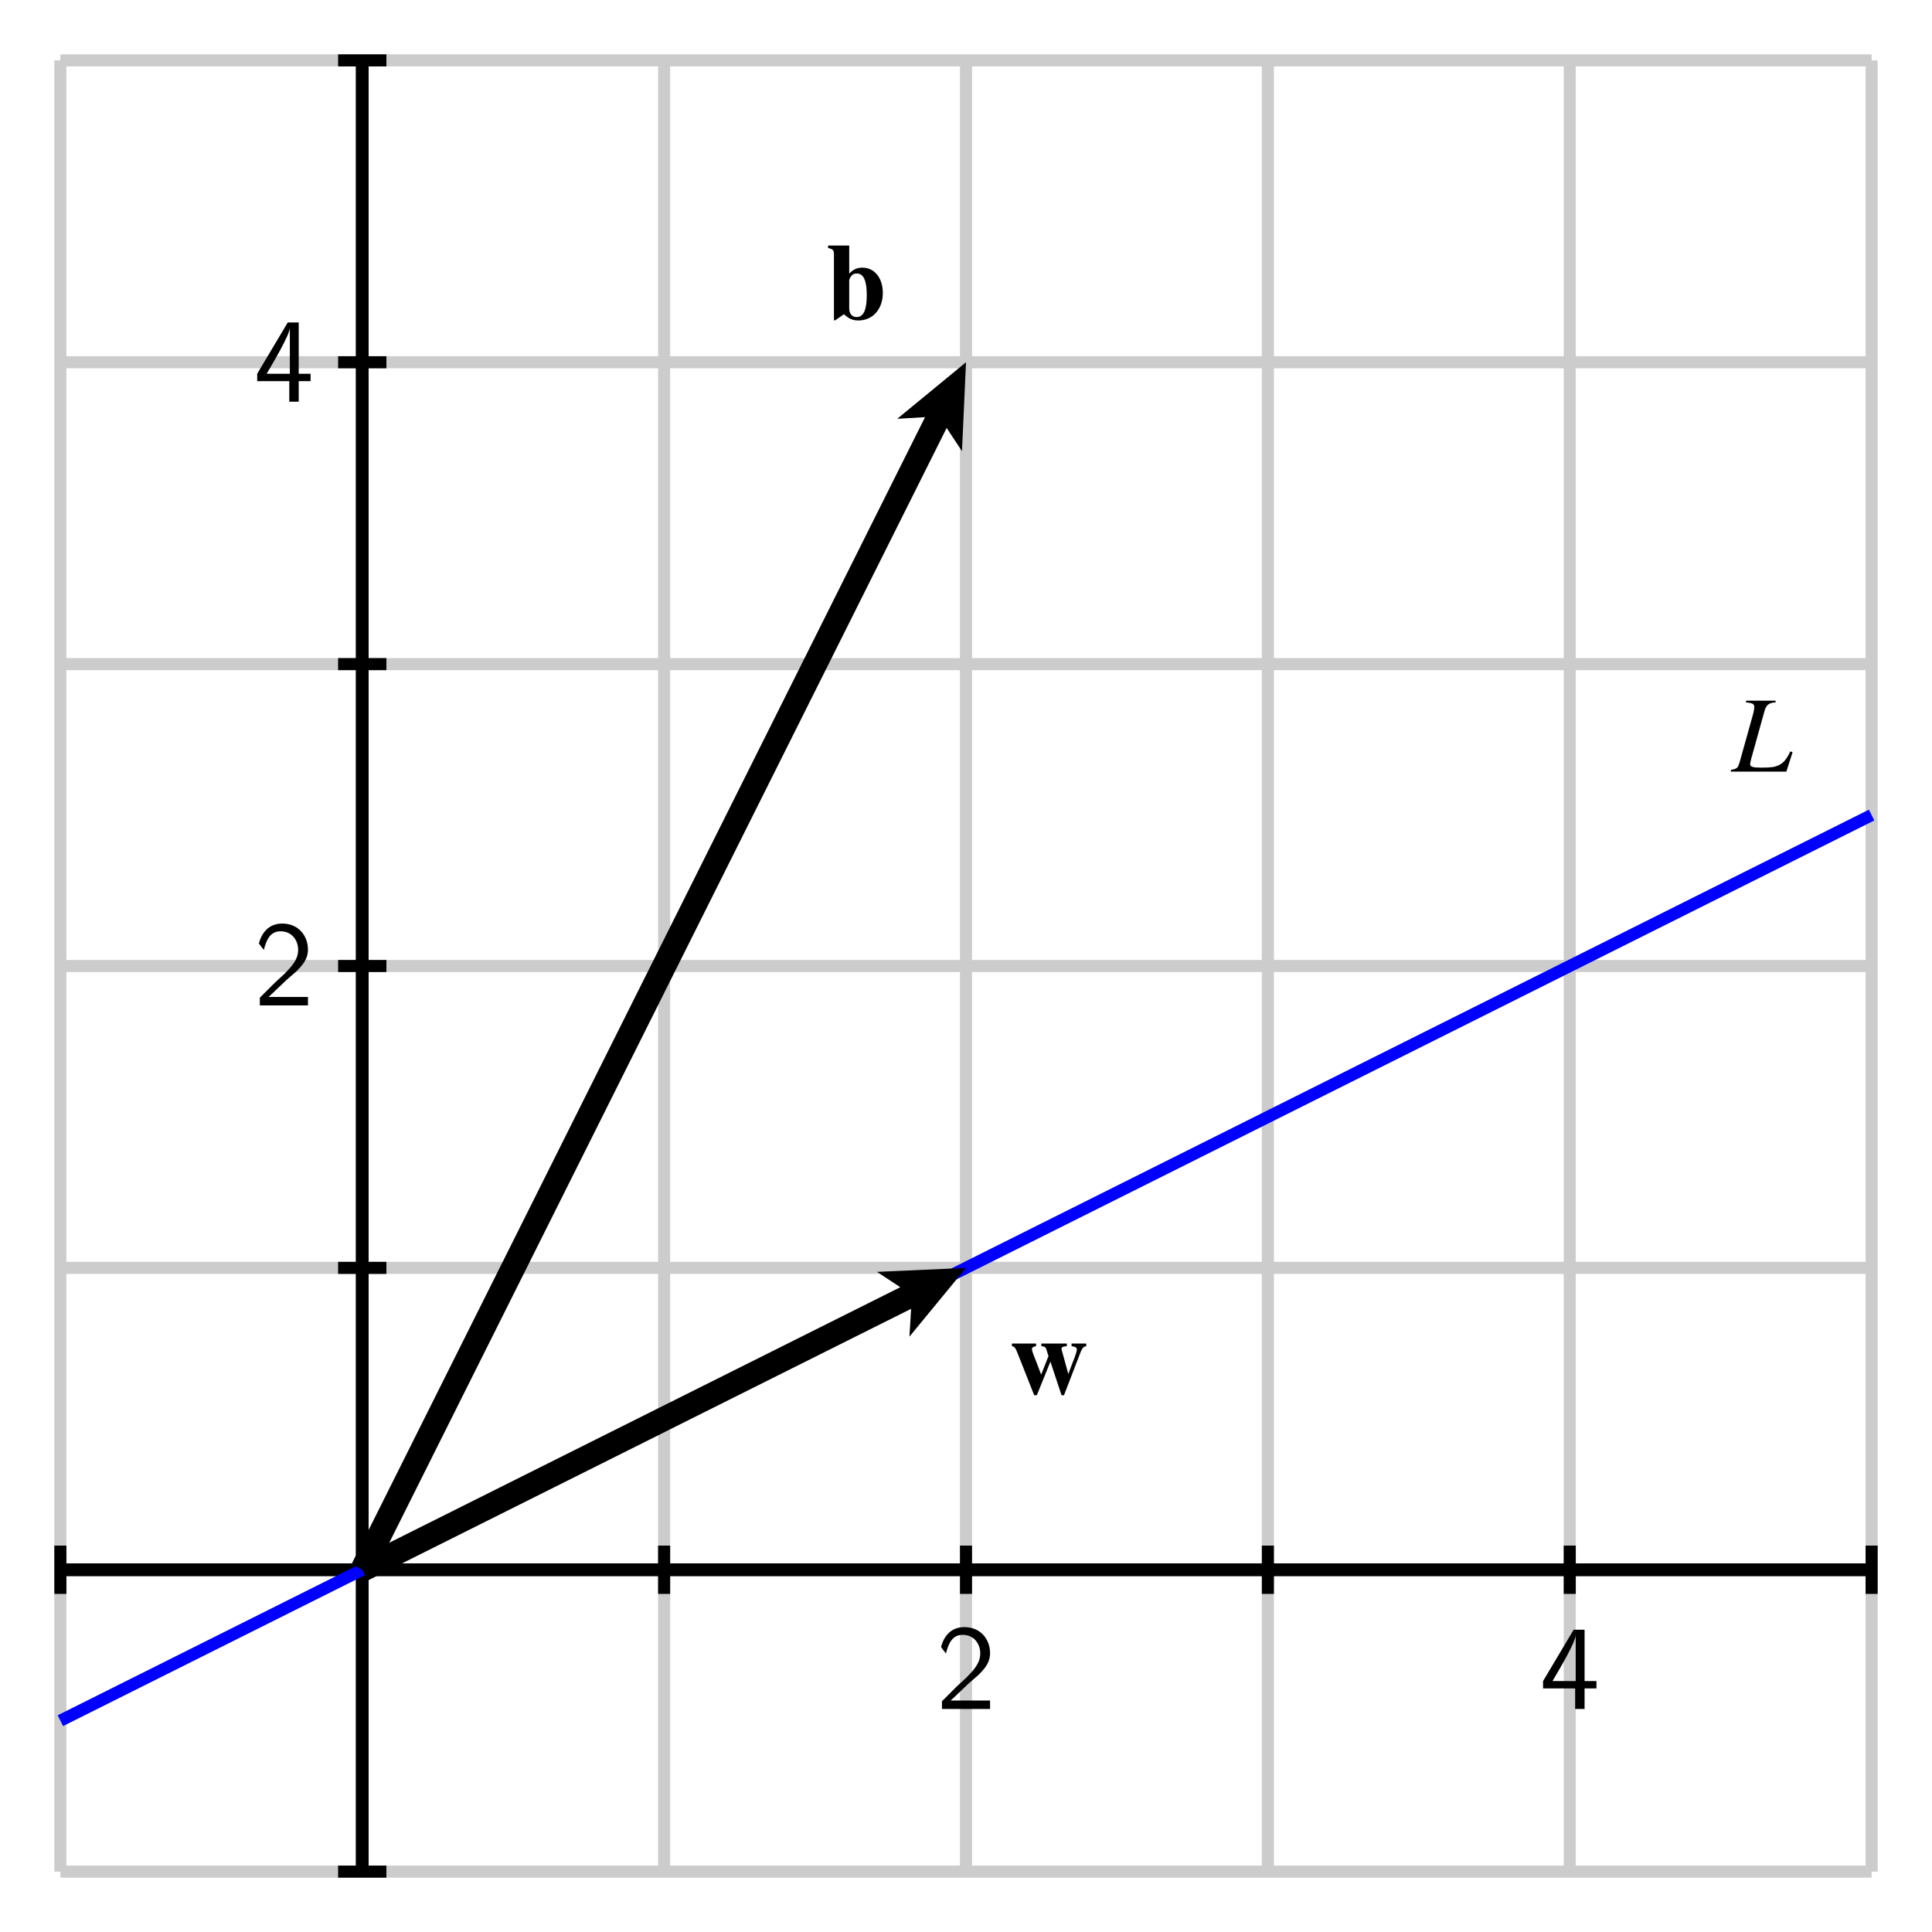
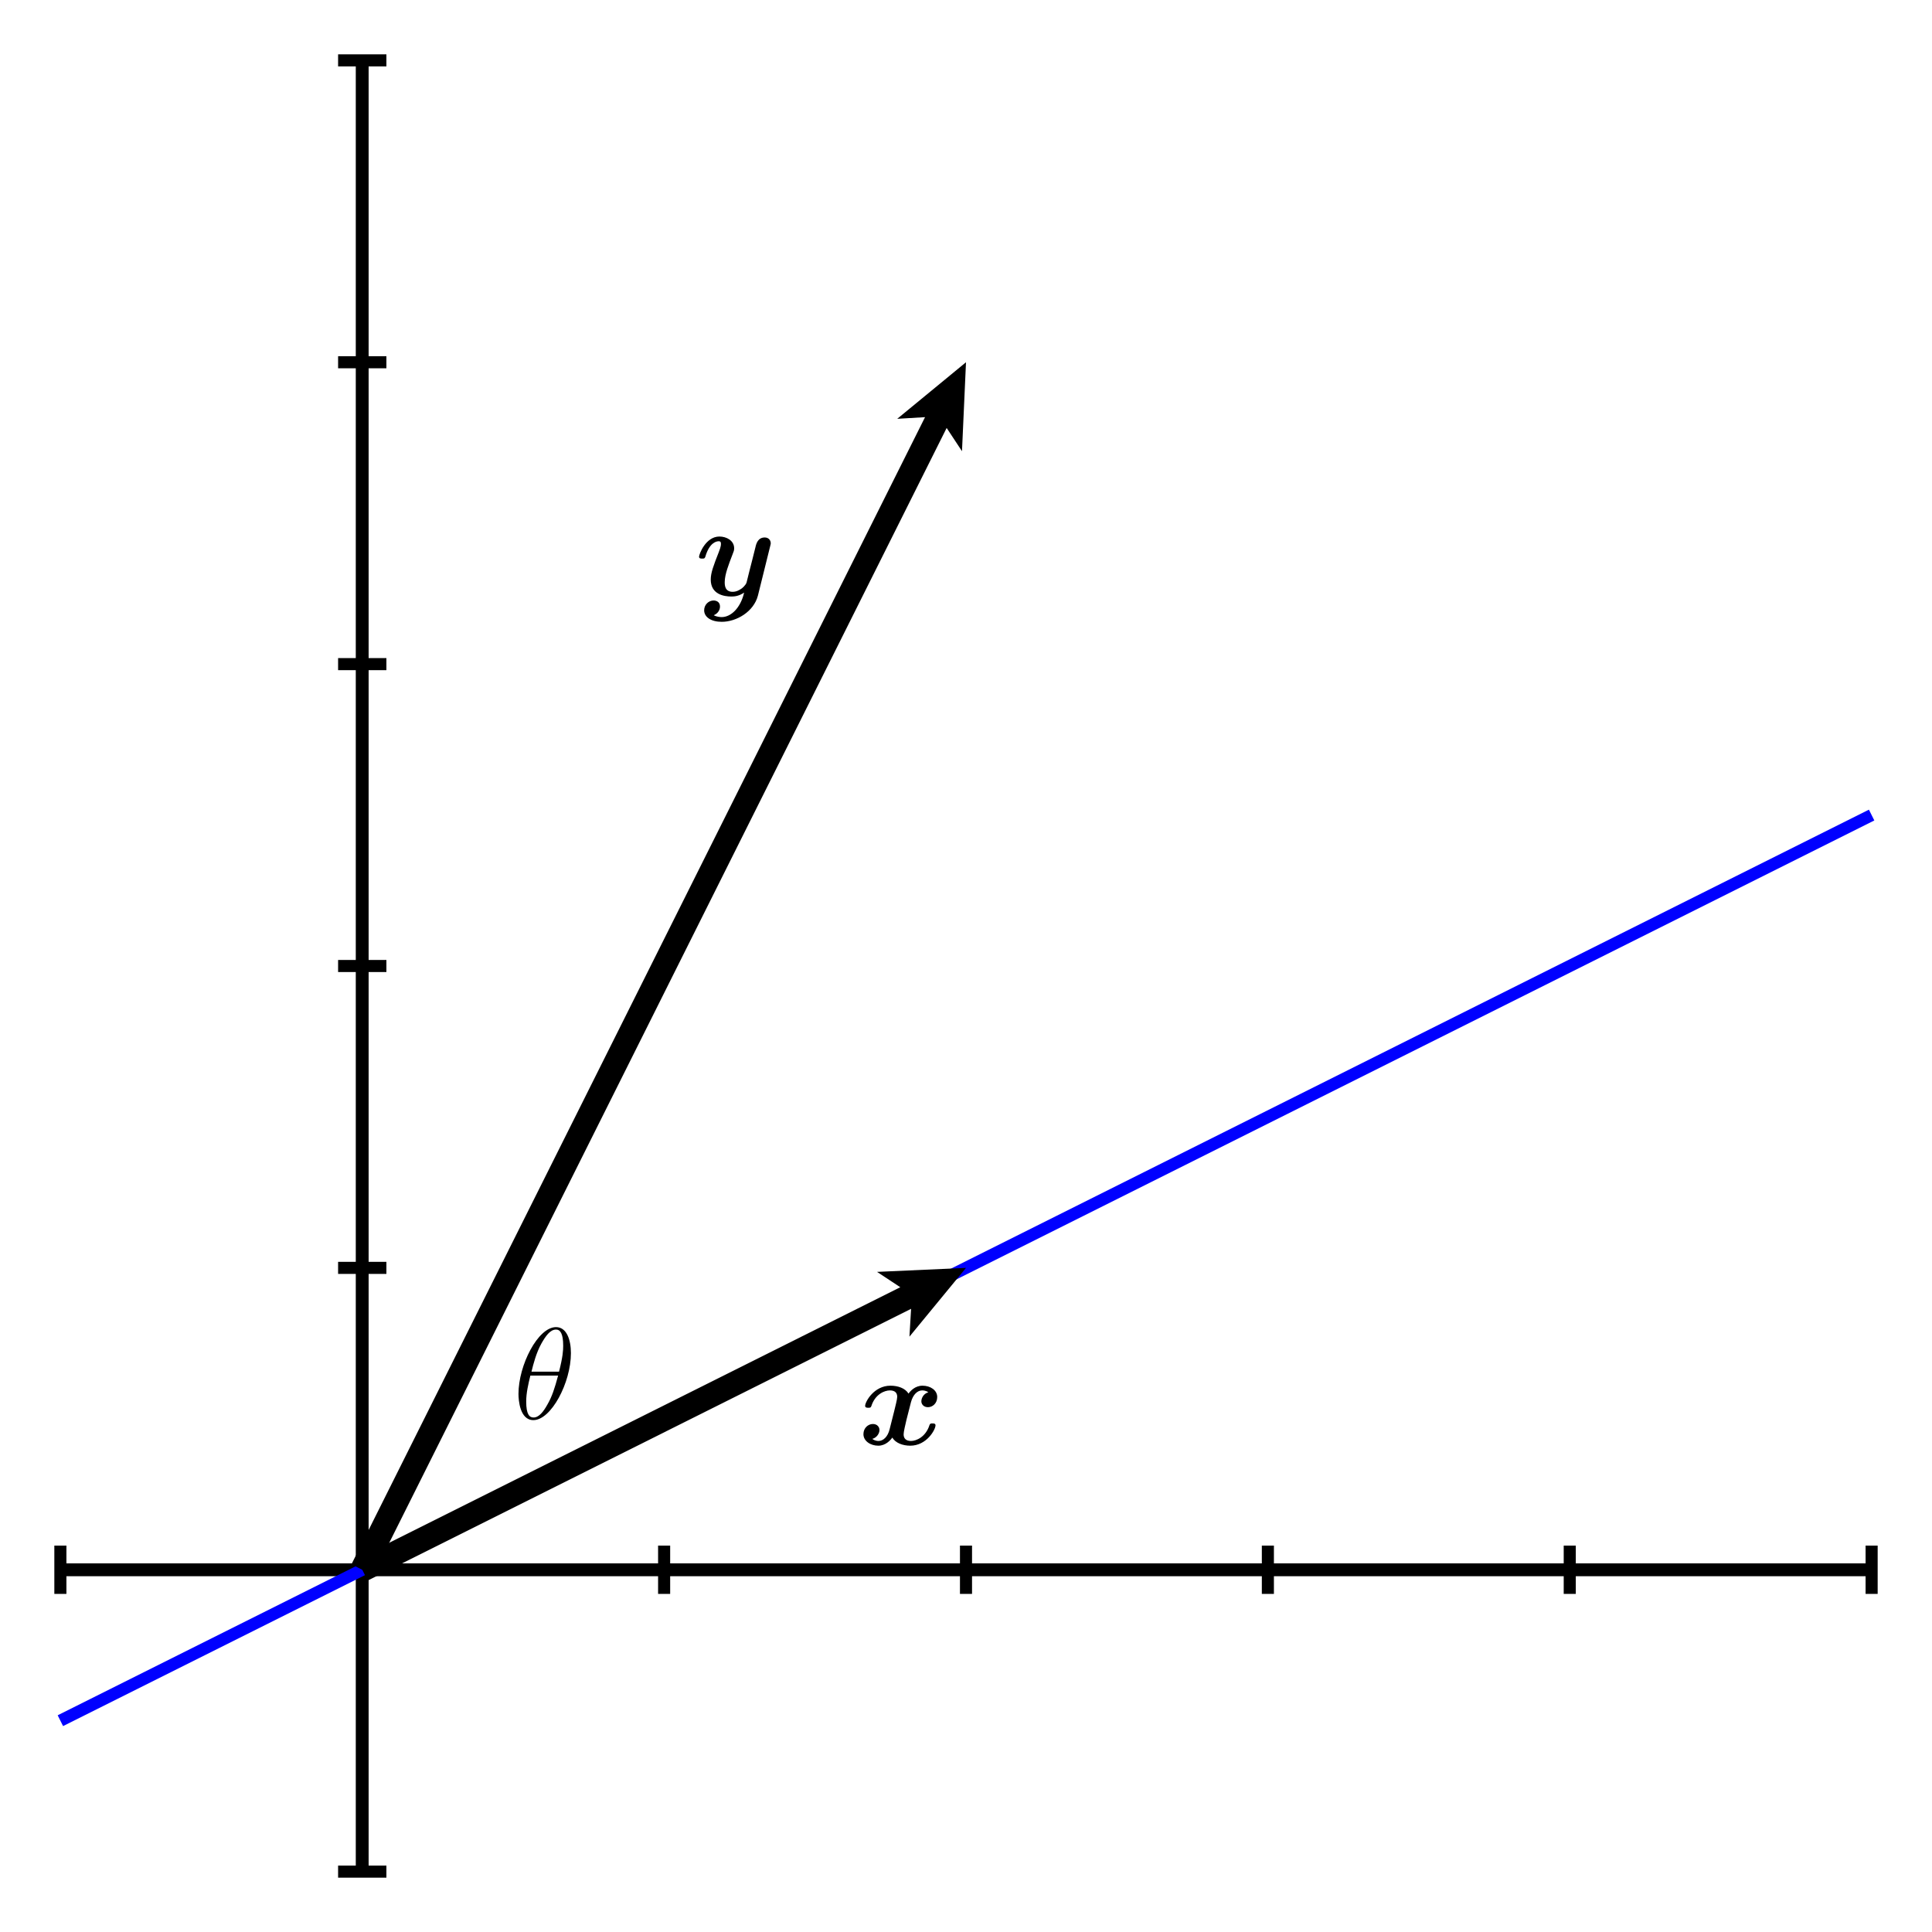
<svg xmlns="http://www.w3.org/2000/svg" xmlns:xlink="http://www.w3.org/1999/xlink" width="160pt" height="160pt" viewBox="0 0 160 160" version="1.1">
  <defs>
    <g>
      <symbol overflow="visible" id="glyph0-0">
        <path style="stroke:none;" d="" />
      </symbol>
      <symbol overflow="visible" id="glyph0-1">
-         <path style="stroke:none;" d="M 1.734 -1.875 L 0.5 -0.641 L 0.5 0 L 4.484 0 L 4.484 -0.703 L 2.672 -0.703 C 2.547 -0.703 2.438 -0.703 2.312 -0.703 L 1.219 -0.703 C 1.547 -0.984 2.297 -1.734 2.609 -2.016 C 2.797 -2.203 3.312 -2.625 3.5 -2.797 C 3.953 -3.25 4.484 -3.781 4.484 -4.625 C 4.484 -5.781 3.688 -6.781 2.359 -6.781 C 1.219 -6.781 0.656 -6 0.422 -5.141 C 0.547 -4.969 0.594 -4.906 0.609 -4.875 C 0.625 -4.859 0.734 -4.734 0.828 -4.594 C 1.031 -5.359 1.312 -6.141 2.219 -6.141 C 3.156 -6.141 3.672 -5.391 3.672 -4.609 C 3.672 -3.766 3.094 -3.188 2.516 -2.594 Z M 1.734 -1.875 " />
+         <path style="stroke:none;" d="M 6.234 -4.078 C 6.281 -4.266 6.281 -4.281 6.281 -4.312 C 6.281 -4.562 6.109 -4.797 5.781 -4.797 C 5.219 -4.797 5.078 -4.281 5.016 -4 L 4.734 -2.875 C 4.594 -2.359 4.391 -1.516 4.281 -1.078 C 4.219 -0.844 3.891 -0.578 3.859 -0.562 C 3.734 -0.484 3.484 -0.297 3.125 -0.297 C 2.484 -0.297 2.469 -0.844 2.469 -1.094 C 2.469 -1.75 2.812 -2.594 3.109 -3.375 C 3.219 -3.656 3.25 -3.719 3.25 -3.906 C 3.25 -4.531 2.625 -4.875 2.031 -4.875 C 0.891 -4.875 0.344 -3.406 0.344 -3.203 C 0.344 -3.047 0.5 -3.047 0.609 -3.047 C 0.734 -3.047 0.812 -3.047 0.859 -3.188 C 1.203 -4.391 1.797 -4.484 1.969 -4.484 C 2.047 -4.484 2.156 -4.484 2.156 -4.266 C 2.156 -4.016 2.031 -3.734 1.969 -3.562 C 1.547 -2.484 1.312 -1.875 1.312 -1.312 C 1.312 -0.094 2.391 0.094 3.031 0.094 C 3.297 0.094 3.672 0.047 4.078 -0.234 C 3.766 1.094 2.953 1.797 2.219 1.797 C 2.078 1.797 1.766 1.766 1.562 1.641 C 1.906 1.5 2.078 1.203 2.078 0.922 C 2.078 0.531 1.766 0.422 1.547 0.422 C 1.141 0.422 0.766 0.766 0.766 1.234 C 0.766 1.797 1.344 2.188 2.219 2.188 C 3.453 2.188 4.875 1.344 5.219 0.016 Z M 6.234 -4.078 " />
      </symbol>
      <symbol overflow="visible" id="glyph0-2">
-         <path style="stroke:none;" d="M 3.719 -1.703 L 4.703 -1.703 L 4.703 -2.312 L 3.719 -2.312 L 3.719 -6.562 L 2.812 -6.562 L 0.281 -2.312 L 0.281 -1.703 L 2.938 -1.703 L 2.938 0 L 3.719 0 Z M 1.062 -2.312 C 1.578 -3.188 2.984 -5.547 2.984 -6.125 L 2.984 -2.312 Z M 1.062 -2.312 " />
+         <path style="stroke:none;" d="M 5.781 -4.328 C 5.391 -4.219 5.203 -3.859 5.203 -3.578 C 5.203 -3.344 5.391 -3.094 5.75 -3.094 C 6.125 -3.094 6.516 -3.406 6.516 -3.938 C 6.516 -4.5 5.953 -4.875 5.297 -4.875 C 4.672 -4.875 4.281 -4.422 4.141 -4.219 C 3.859 -4.672 3.266 -4.875 2.641 -4.875 C 1.281 -4.875 0.547 -3.547 0.547 -3.203 C 0.547 -3.047 0.719 -3.047 0.812 -3.047 C 0.938 -3.047 1.016 -3.047 1.062 -3.188 C 1.375 -4.172 2.156 -4.484 2.594 -4.484 C 3 -4.484 3.203 -4.297 3.203 -3.953 C 3.203 -3.75 3.047 -3.156 2.953 -2.766 L 2.578 -1.281 C 2.422 -0.625 2.031 -0.297 1.656 -0.297 C 1.609 -0.297 1.359 -0.297 1.141 -0.469 C 1.531 -0.578 1.734 -0.938 1.734 -1.203 C 1.734 -1.453 1.547 -1.703 1.188 -1.703 C 0.812 -1.703 0.406 -1.391 0.406 -0.859 C 0.406 -0.297 0.984 0.094 1.641 0.094 C 2.25 0.094 2.656 -0.375 2.797 -0.578 C 3.062 -0.125 3.672 0.094 4.281 0.094 C 5.641 0.094 6.375 -1.234 6.375 -1.594 C 6.375 -1.75 6.219 -1.75 6.125 -1.75 C 6 -1.75 5.922 -1.75 5.875 -1.609 C 5.562 -0.625 4.781 -0.297 4.344 -0.297 C 3.938 -0.297 3.734 -0.5 3.734 -0.844 C 3.734 -1.062 3.875 -1.641 3.969 -2.047 C 4.047 -2.328 4.297 -3.344 4.344 -3.516 C 4.516 -4.156 4.891 -4.484 5.266 -4.484 C 5.328 -4.484 5.578 -4.484 5.781 -4.328 Z M 5.781 -4.328 " />
      </symbol>
      <symbol overflow="visible" id="glyph1-0">
        <path style="stroke:none;" d="" />
      </symbol>
      <symbol overflow="visible" id="glyph1-1">
-         <path style="stroke:none;" d="M 6.359 -4.156 L 5.141 -4.156 L 5.141 -3.938 C 5.484 -3.891 5.578 -3.828 5.578 -3.625 C 5.578 -3.516 5.469 -3.172 5.188 -2.469 C 5.047 -2.109 4.984 -1.922 4.875 -1.625 C 4.781 -1.984 4.75 -2.094 4.562 -2.766 C 4.391 -3.391 4.312 -3.641 4.312 -3.719 C 4.312 -3.859 4.406 -3.906 4.75 -3.938 L 4.75 -4.156 L 2.641 -4.156 L 2.641 -3.938 C 3 -3.891 3 -3.891 3.172 -3.297 L 3.234 -3.125 L 2.625 -1.578 L 2.406 -2.156 C 2.328 -2.344 2.266 -2.516 2.219 -2.641 C 1.969 -3.281 1.859 -3.562 1.859 -3.688 C 1.859 -3.828 1.953 -3.891 2.203 -3.938 L 2.203 -4.156 L 0.203 -4.156 L 0.203 -3.938 C 0.438 -3.891 0.484 -3.828 0.719 -3.234 L 2.047 0.125 L 2.266 0.125 L 3.391 -2.656 L 4.312 0.125 L 4.516 0.125 L 5.906 -3.484 C 6.062 -3.812 6.125 -3.891 6.359 -3.938 Z M 6.359 -4.156 " />
-       </symbol>
-       <symbol overflow="visible" id="glyph1-2">
-         <path style="stroke:none;" d="M 1.906 -6.078 L 0.156 -6.078 L 0.156 -5.875 C 0.562 -5.781 0.641 -5.703 0.641 -5.344 L 0.641 0.109 L 0.75 0.109 L 1.469 -0.391 C 1.875 -0.016 2.203 0.125 2.656 0.125 C 3.859 0.125 4.688 -0.812 4.688 -2.156 C 4.688 -3.391 4 -4.25 3 -4.25 C 2.562 -4.25 2.234 -4.109 1.906 -3.75 Z M 1.906 -3.234 C 2.047 -3.625 2.234 -3.766 2.531 -3.766 C 3.094 -3.766 3.359 -3.172 3.359 -1.984 C 3.359 -0.75 3.094 -0.156 2.516 -0.156 C 2.141 -0.156 1.906 -0.438 1.906 -0.875 Z M 1.906 -3.234 " />
-       </symbol>
-       <symbol overflow="visible" id="glyph2-0">
-         <path style="stroke:none;" d="" />
-       </symbol>
-       <symbol overflow="visible" id="glyph2-1">
-         <path style="stroke:none;" d="M 3.625 -5.875 L 1.172 -5.875 L 1.172 -5.734 C 1.734 -5.672 1.859 -5.609 1.859 -5.344 C 1.859 -5.219 1.828 -5.016 1.766 -4.781 L 0.656 -0.812 C 0.5 -0.281 0.438 -0.234 -0.078 -0.141 L -0.078 0 L 4.516 0 L 5.031 -1.609 L 4.844 -1.672 C 4.531 -1.016 4.297 -0.734 3.891 -0.531 C 3.578 -0.375 3.219 -0.328 2.438 -0.328 C 1.75 -0.328 1.516 -0.391 1.516 -0.625 C 1.516 -0.688 1.562 -0.906 1.609 -1.078 L 2.719 -5.062 C 2.859 -5.531 3.094 -5.703 3.625 -5.734 Z M 3.625 -5.875 " />
+         <path style="stroke:none;" d="M 4.781 -5.438 C 4.781 -6.531 4.438 -7.594 3.547 -7.594 C 2.047 -7.594 0.438 -4.438 0.438 -2.062 C 0.438 -1.562 0.547 0.109 1.672 0.109 C 3.141 0.109 4.781 -2.984 4.781 -5.438 Z M 1.516 -3.906 C 1.672 -4.547 1.906 -5.453 2.328 -6.219 C 2.688 -6.859 3.062 -7.391 3.547 -7.391 C 3.891 -7.391 4.141 -7.078 4.141 -6.047 C 4.141 -5.656 4.109 -5.125 3.797 -3.906 Z M 3.719 -3.578 C 3.438 -2.531 3.219 -1.844 2.828 -1.172 C 2.516 -0.609 2.141 -0.109 1.688 -0.109 C 1.344 -0.109 1.078 -0.359 1.078 -1.438 C 1.078 -2.141 1.25 -2.875 1.422 -3.578 Z M 3.719 -3.578 " />
      </symbol>
    </g>
  </defs>
  <g id="surface1">
-     <path style="fill:none;stroke-width:10;stroke-linecap:butt;stroke-linejoin:miter;stroke:rgb(80.077%,80.077%,80.077%);stroke-opacity:1;stroke-miterlimit:10;" d="M 50 50 L 50 1550 M 300 50 L 300 1550 M 550 50 L 550 1550 M 800 50 L 800 1550 M 1050 50 L 1050 1550 M 1300 50 L 1300 1550 M 1550 50 L 1550 1550 M 50 50 L 1550 50 M 50 300 L 1550 300 M 50 550 L 1550 550 M 50 800 L 1550 800 M 50 1050 L 1550 1050 M 50 1300 L 1550 1300 M 50 1550 L 1550 1550 " transform="matrix(0.1,0,0,-0.1,0,160)" />
    <path style="fill:none;stroke-width:10;stroke-linecap:butt;stroke-linejoin:miter;stroke:rgb(0%,0%,0%);stroke-opacity:1;stroke-miterlimit:10;" d="M 50 300 L 1550 300 M 300 50 L 300 1550 " transform="matrix(0.1,0,0,-0.1,0,160)" />
    <path style="fill:none;stroke-width:10;stroke-linecap:butt;stroke-linejoin:miter;stroke:rgb(0%,0%,0%);stroke-opacity:1;stroke-miterlimit:10;" d="M 50 300 L 1550 300 M 300 50 L 300 1550 M 50 280 L 50 320 " transform="matrix(0.1,0,0,-0.1,0,160)" />
    <path style="fill:none;stroke-width:10;stroke-linecap:butt;stroke-linejoin:miter;stroke:rgb(0%,0%,0%);stroke-opacity:1;stroke-miterlimit:10;" d="M 50 300 L 1550 300 M 300 50 L 300 1550 M 300 280 L 300 320 " transform="matrix(0.1,0,0,-0.1,0,160)" />
    <path style="fill:none;stroke-width:10;stroke-linecap:butt;stroke-linejoin:miter;stroke:rgb(0%,0%,0%);stroke-opacity:1;stroke-miterlimit:10;" d="M 50 300 L 1550 300 M 300 50 L 300 1550 M 550 280 L 550 320 " transform="matrix(0.1,0,0,-0.1,0,160)" />
    <path style="fill:none;stroke-width:10;stroke-linecap:butt;stroke-linejoin:miter;stroke:rgb(0%,0%,0%);stroke-opacity:1;stroke-miterlimit:10;" d="M 50 300 L 1550 300 M 300 50 L 300 1550 M 800 280 L 800 320 " transform="matrix(0.1,0,0,-0.1,0,160)" />
    <path style="fill:none;stroke-width:10;stroke-linecap:butt;stroke-linejoin:miter;stroke:rgb(0%,0%,0%);stroke-opacity:1;stroke-miterlimit:10;" d="M 50 300 L 1550 300 M 300 50 L 300 1550 M 1050 280 L 1050 320 " transform="matrix(0.1,0,0,-0.1,0,160)" />
    <path style="fill:none;stroke-width:10;stroke-linecap:butt;stroke-linejoin:miter;stroke:rgb(0%,0%,0%);stroke-opacity:1;stroke-miterlimit:10;" d="M 50 300 L 1550 300 M 300 50 L 300 1550 M 1300 280 L 1300 320 " transform="matrix(0.1,0,0,-0.1,0,160)" />
    <path style="fill:none;stroke-width:10;stroke-linecap:butt;stroke-linejoin:miter;stroke:rgb(0%,0%,0%);stroke-opacity:1;stroke-miterlimit:10;" d="M 50 300 L 1550 300 M 300 50 L 300 1550 M 1550 280 L 1550 320 " transform="matrix(0.1,0,0,-0.1,0,160)" />
    <path style="fill:none;stroke-width:10;stroke-linecap:butt;stroke-linejoin:miter;stroke:rgb(0%,0%,0%);stroke-opacity:1;stroke-miterlimit:10;" d="M 50 300 L 1550 300 M 300 50 L 300 1550 M 280 50 L 320 50 " transform="matrix(0.1,0,0,-0.1,0,160)" />
    <path style="fill:none;stroke-width:10;stroke-linecap:butt;stroke-linejoin:miter;stroke:rgb(0%,0%,0%);stroke-opacity:1;stroke-miterlimit:10;" d="M 50 300 L 1550 300 M 300 50 L 300 1550 M 280 300 L 320 300 " transform="matrix(0.1,0,0,-0.1,0,160)" />
    <path style="fill:none;stroke-width:10;stroke-linecap:butt;stroke-linejoin:miter;stroke:rgb(0%,0%,0%);stroke-opacity:1;stroke-miterlimit:10;" d="M 50 300 L 1550 300 M 300 50 L 300 1550 M 280 550 L 320 550 " transform="matrix(0.1,0,0,-0.1,0,160)" />
    <path style="fill:none;stroke-width:10;stroke-linecap:butt;stroke-linejoin:miter;stroke:rgb(0%,0%,0%);stroke-opacity:1;stroke-miterlimit:10;" d="M 50 300 L 1550 300 M 300 50 L 300 1550 M 280 800 L 320 800 " transform="matrix(0.1,0,0,-0.1,0,160)" />
    <path style="fill:none;stroke-width:10;stroke-linecap:butt;stroke-linejoin:miter;stroke:rgb(0%,0%,0%);stroke-opacity:1;stroke-miterlimit:10;" d="M 50 300 L 1550 300 M 300 50 L 300 1550 M 280 1050 L 320 1050 " transform="matrix(0.1,0,0,-0.1,0,160)" />
    <path style="fill:none;stroke-width:10;stroke-linecap:butt;stroke-linejoin:miter;stroke:rgb(0%,0%,0%);stroke-opacity:1;stroke-miterlimit:10;" d="M 50 300 L 1550 300 M 300 50 L 300 1550 M 280 1300 L 320 1300 " transform="matrix(0.1,0,0,-0.1,0,160)" />
    <path style="fill:none;stroke-width:10;stroke-linecap:butt;stroke-linejoin:miter;stroke:rgb(0%,0%,0%);stroke-opacity:1;stroke-miterlimit:10;" d="M 50 300 L 1550 300 M 300 50 L 300 1550 M 280 1550 L 320 1550 " transform="matrix(0.1,0,0,-0.1,0,160)" />
-     <g style="fill:rgb(0%,0%,0%);fill-opacity:1;">
-       <use xlink:href="#glyph0-1" x="77.509" y="141.531" />
-     </g>
-     <g style="fill:rgb(0%,0%,0%);fill-opacity:1;">
-       <use xlink:href="#glyph0-2" x="127.509" y="141.531" />
-     </g>
-     <g style="fill:rgb(0%,0%,0%);fill-opacity:1;">
-       <use xlink:href="#glyph0-1" x="21.019" y="83.266" />
-     </g>
-     <g style="fill:rgb(0%,0%,0%);fill-opacity:1;">
-       <use xlink:href="#glyph0-2" x="21.019" y="33.266" />
-     </g>
    <path style="fill:none;stroke-width:10;stroke-linecap:butt;stroke-linejoin:miter;stroke:rgb(0%,0%,100%);stroke-opacity:1;stroke-miterlimit:10;" d="M 50 175 L 1550 925 " transform="matrix(0.1,0,0,-0.1,0,160)" />
    <path style=" stroke:none;fill-rule:nonzero;fill:rgb(0%,0%,0%);fill-opacity:1;" d="M 30.449 130.895 L 75.453 108.391 L 75.316 110.695 L 80 105 L 72.633 105.332 L 74.559 106.602 L 29.551 129.105 L 30.449 130.895 " />
    <path style=" stroke:none;fill-rule:nonzero;fill:rgb(0%,0%,0%);fill-opacity:1;" d="M 30.895 130.449 L 78.398 35.441 L 79.668 37.367 L 80 30 L 74.305 34.684 L 76.609 34.547 L 29.105 129.551 L 30.895 130.449 " />
    <g style="fill:rgb(0%,0%,0%);fill-opacity:1;">
-       <use xlink:href="#glyph1-1" x="83.6" y="115.421" />
+       <use xlink:href="#glyph0-1" x="57.549" y="49.308" />
    </g>
    <g style="fill:rgb(0%,0%,0%);fill-opacity:1;">
-       <use xlink:href="#glyph1-2" x="68.423" y="26.415" />
+       <use xlink:href="#glyph0-2" x="71.1" y="119.632" />
    </g>
    <g style="fill:rgb(0%,0%,0%);fill-opacity:1;">
-       <use xlink:href="#glyph2-1" x="143.423" y="63.9" />
+       <use xlink:href="#glyph1-1" x="42.5" y="117.5" />
    </g>
  </g>
</svg>
